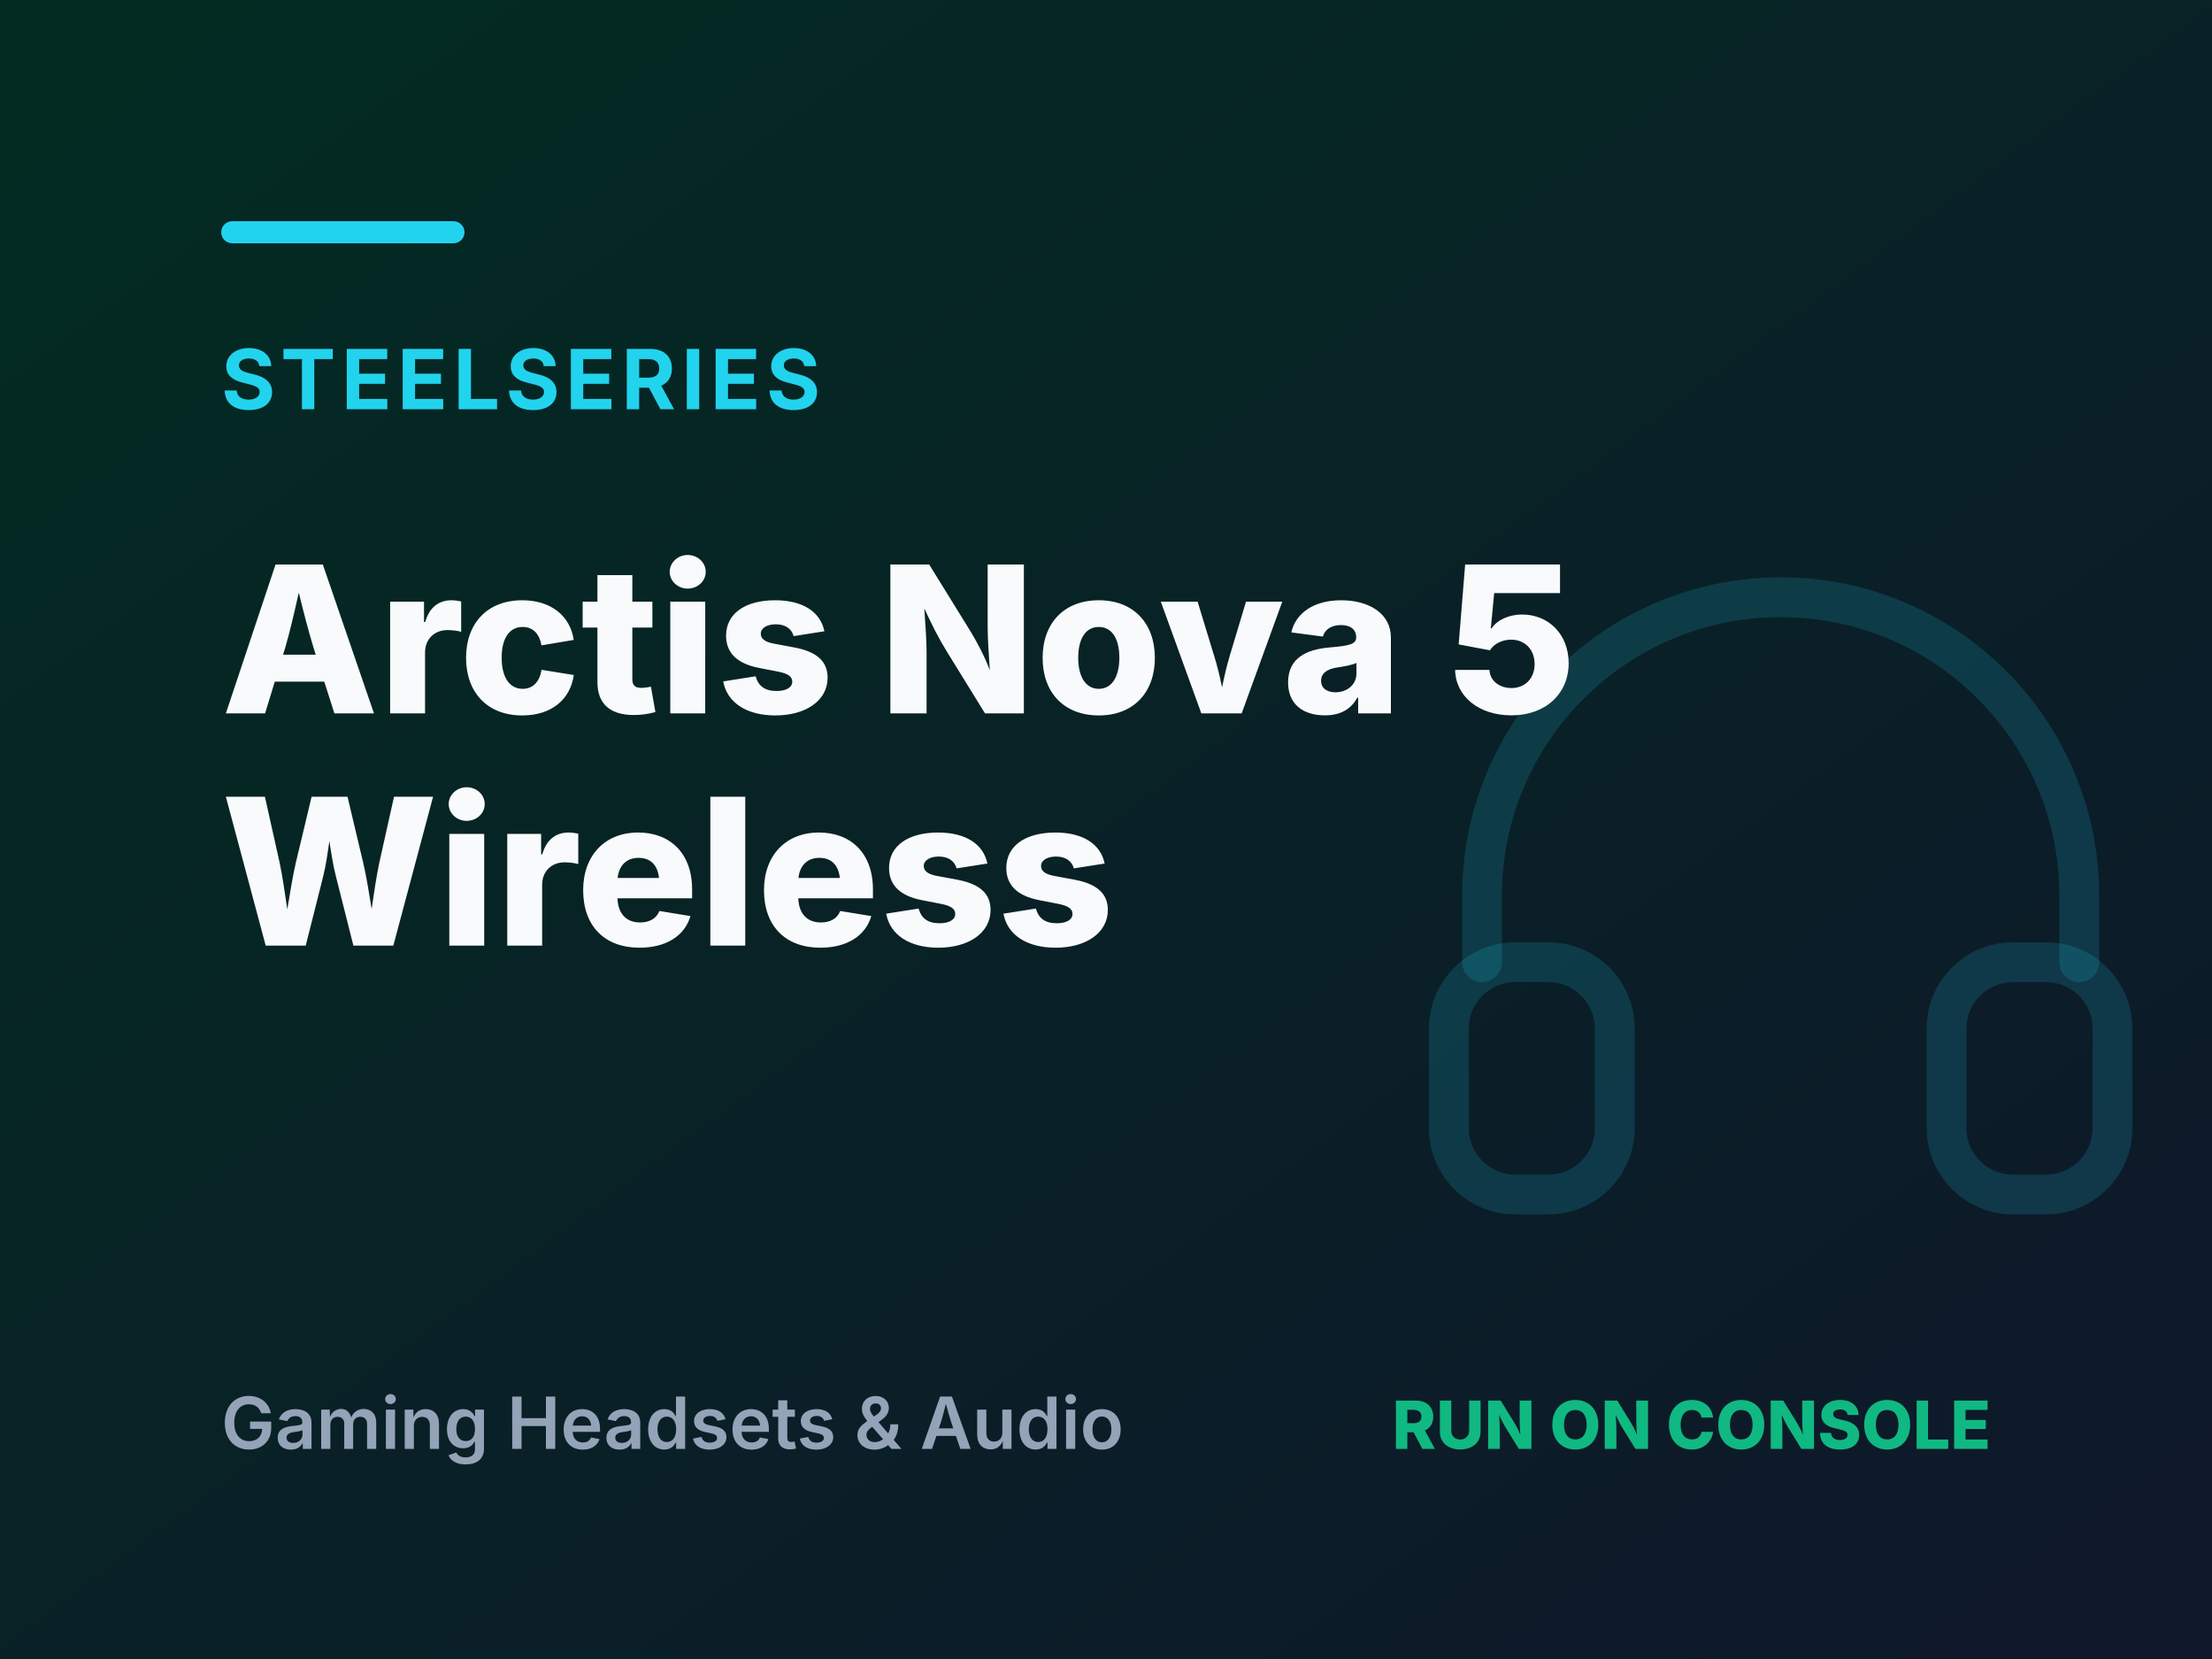
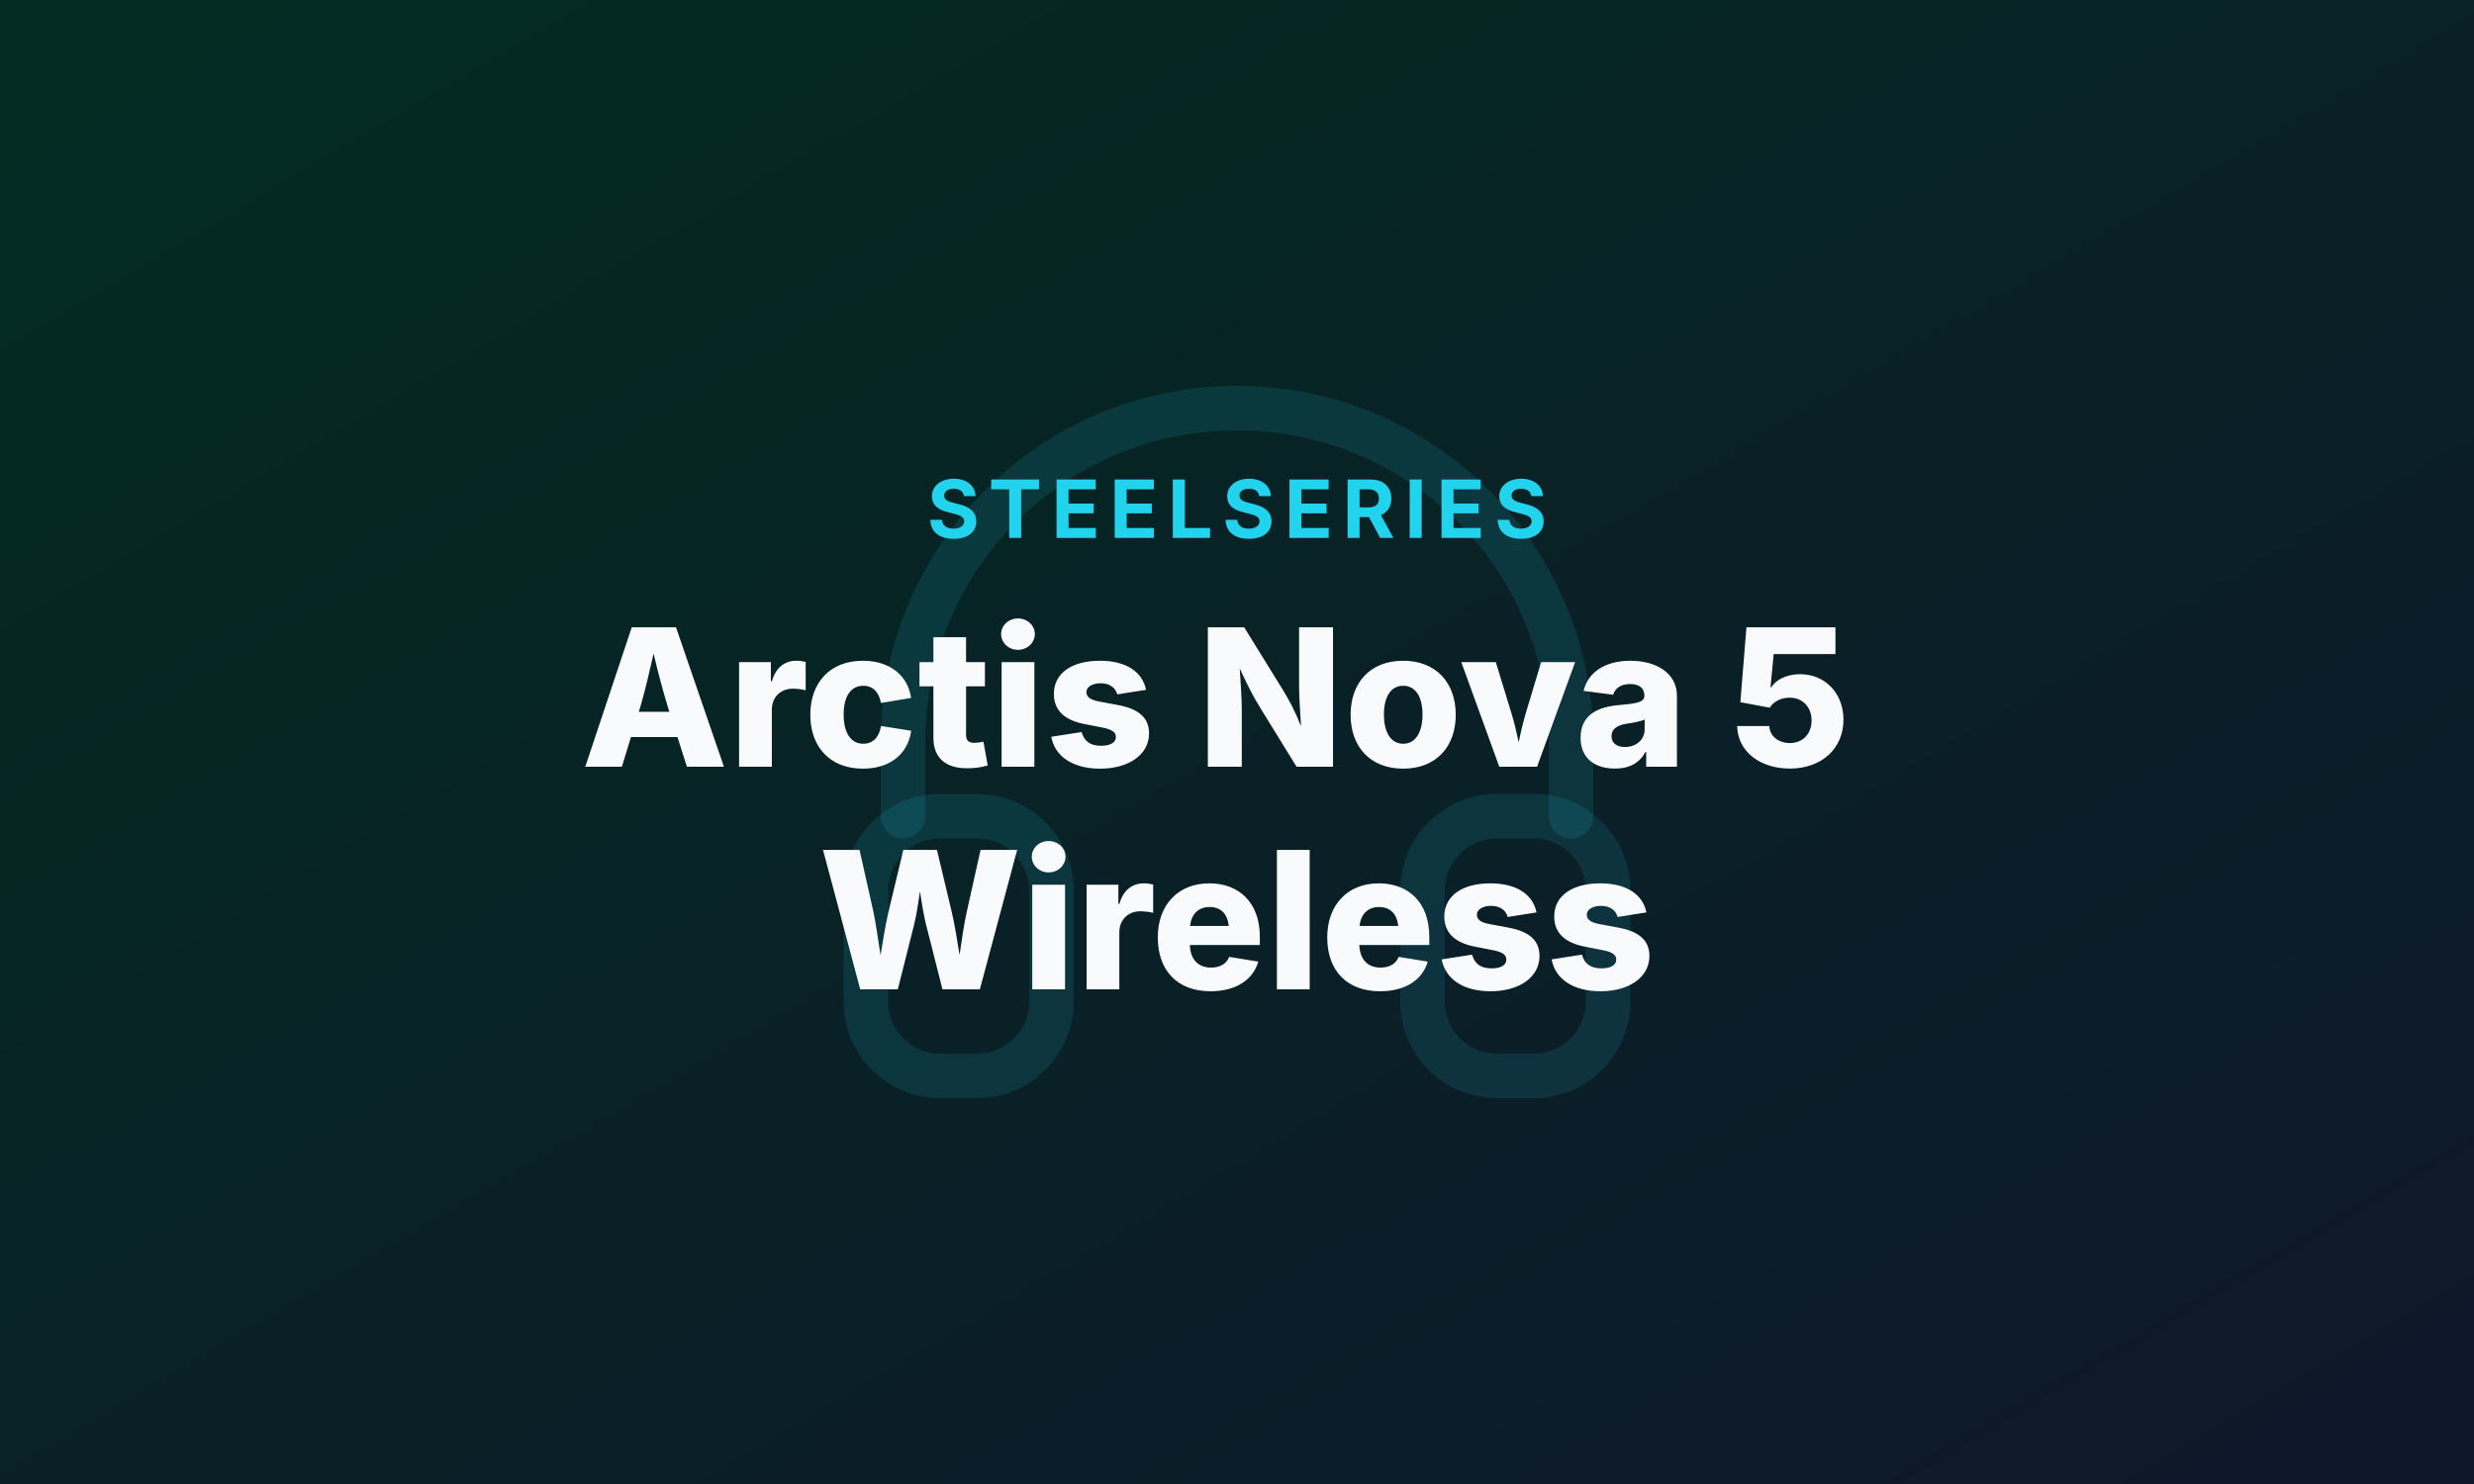
- <svg xmlns="http://www.w3.org/2000/svg" viewBox="0 0 400 300" width="400" height="300" role="img" aria-label="SteelSeries Arctis Nova 5 Wireless">
+ <svg xmlns="http://www.w3.org/2000/svg" viewBox="0 0 400 240" width="400" height="240" role="img" aria-label="SteelSeries Arctis Nova 5 Wireless">
  <defs>
    <linearGradient id="g" x1="0" y1="0" x2="1" y2="1">
      <stop offset="0" stop-color="#022c22" />
      <stop offset="1" stop-color="#0f172a" />
    </linearGradient>
  </defs>
-   <rect width="400" height="300" fill="url(#g)" />
-   <g transform="translate(250 90) scale(6)" fill="none" stroke="#22d3ee" stroke-opacity=".16" stroke-width="1.2" stroke-linecap="round" stroke-linejoin="round">
+   <rect width="400" height="240" fill="url(#g)" />
+   <g transform="translate(128 48) scale(6)" fill="none" stroke="#22d3ee" stroke-opacity=".12" stroke-width="1.2" stroke-linecap="round" stroke-linejoin="round">
    <path d="M3 14v-2a9 9 0 0 1 18 0v2" />
    <rect x="2" y="14" width="5" height="7" rx="2" />
    <rect x="17" y="14" width="5" height="7" rx="2" />
  </g>
-   <rect x="40" y="40" width="44" height="4" rx="2" fill="#22d3ee" />
-   <text x="40" y="74" font-family="Inter,Segoe UI,Arial,sans-serif" font-size="15" font-weight="700" fill="#22d3ee" letter-spacing="1">STEELSERIES</text>
-   <text font-family="Outfit,Inter,Segoe UI,Arial,sans-serif" font-size="37" font-weight="800" fill="#f8fafc">
-     <tspan x="40" y="129">Arctis Nova 5</tspan>
-     <tspan x="40" y="171">Wireless</tspan>
+   <text x="200" y="87" text-anchor="middle" font-family="Inter,Segoe UI,Arial,sans-serif" font-size="13" font-weight="700" fill="#22d3ee" letter-spacing="1.5">STEELSERIES</text>
+   <text text-anchor="middle" font-family="Outfit,Inter,Segoe UI,Arial,sans-serif" font-size="31" font-weight="800" fill="#f8fafc">
+     <tspan x="200" y="124">Arctis Nova 5</tspan>
+     <tspan x="200" y="160">Wireless</tspan>
  </text>
-   <text x="40" y="262" font-family="Inter,Segoe UI,Arial,sans-serif" font-size="13" font-weight="600" fill="#94a3b8">Gaming Headsets &amp; Audio</text>
-   <text x="360" y="262" text-anchor="end" font-family="Inter,Segoe UI,Arial,sans-serif" font-size="12" font-weight="800" fill="#10b981">RUN ON CONSOLE</text>
</svg>
